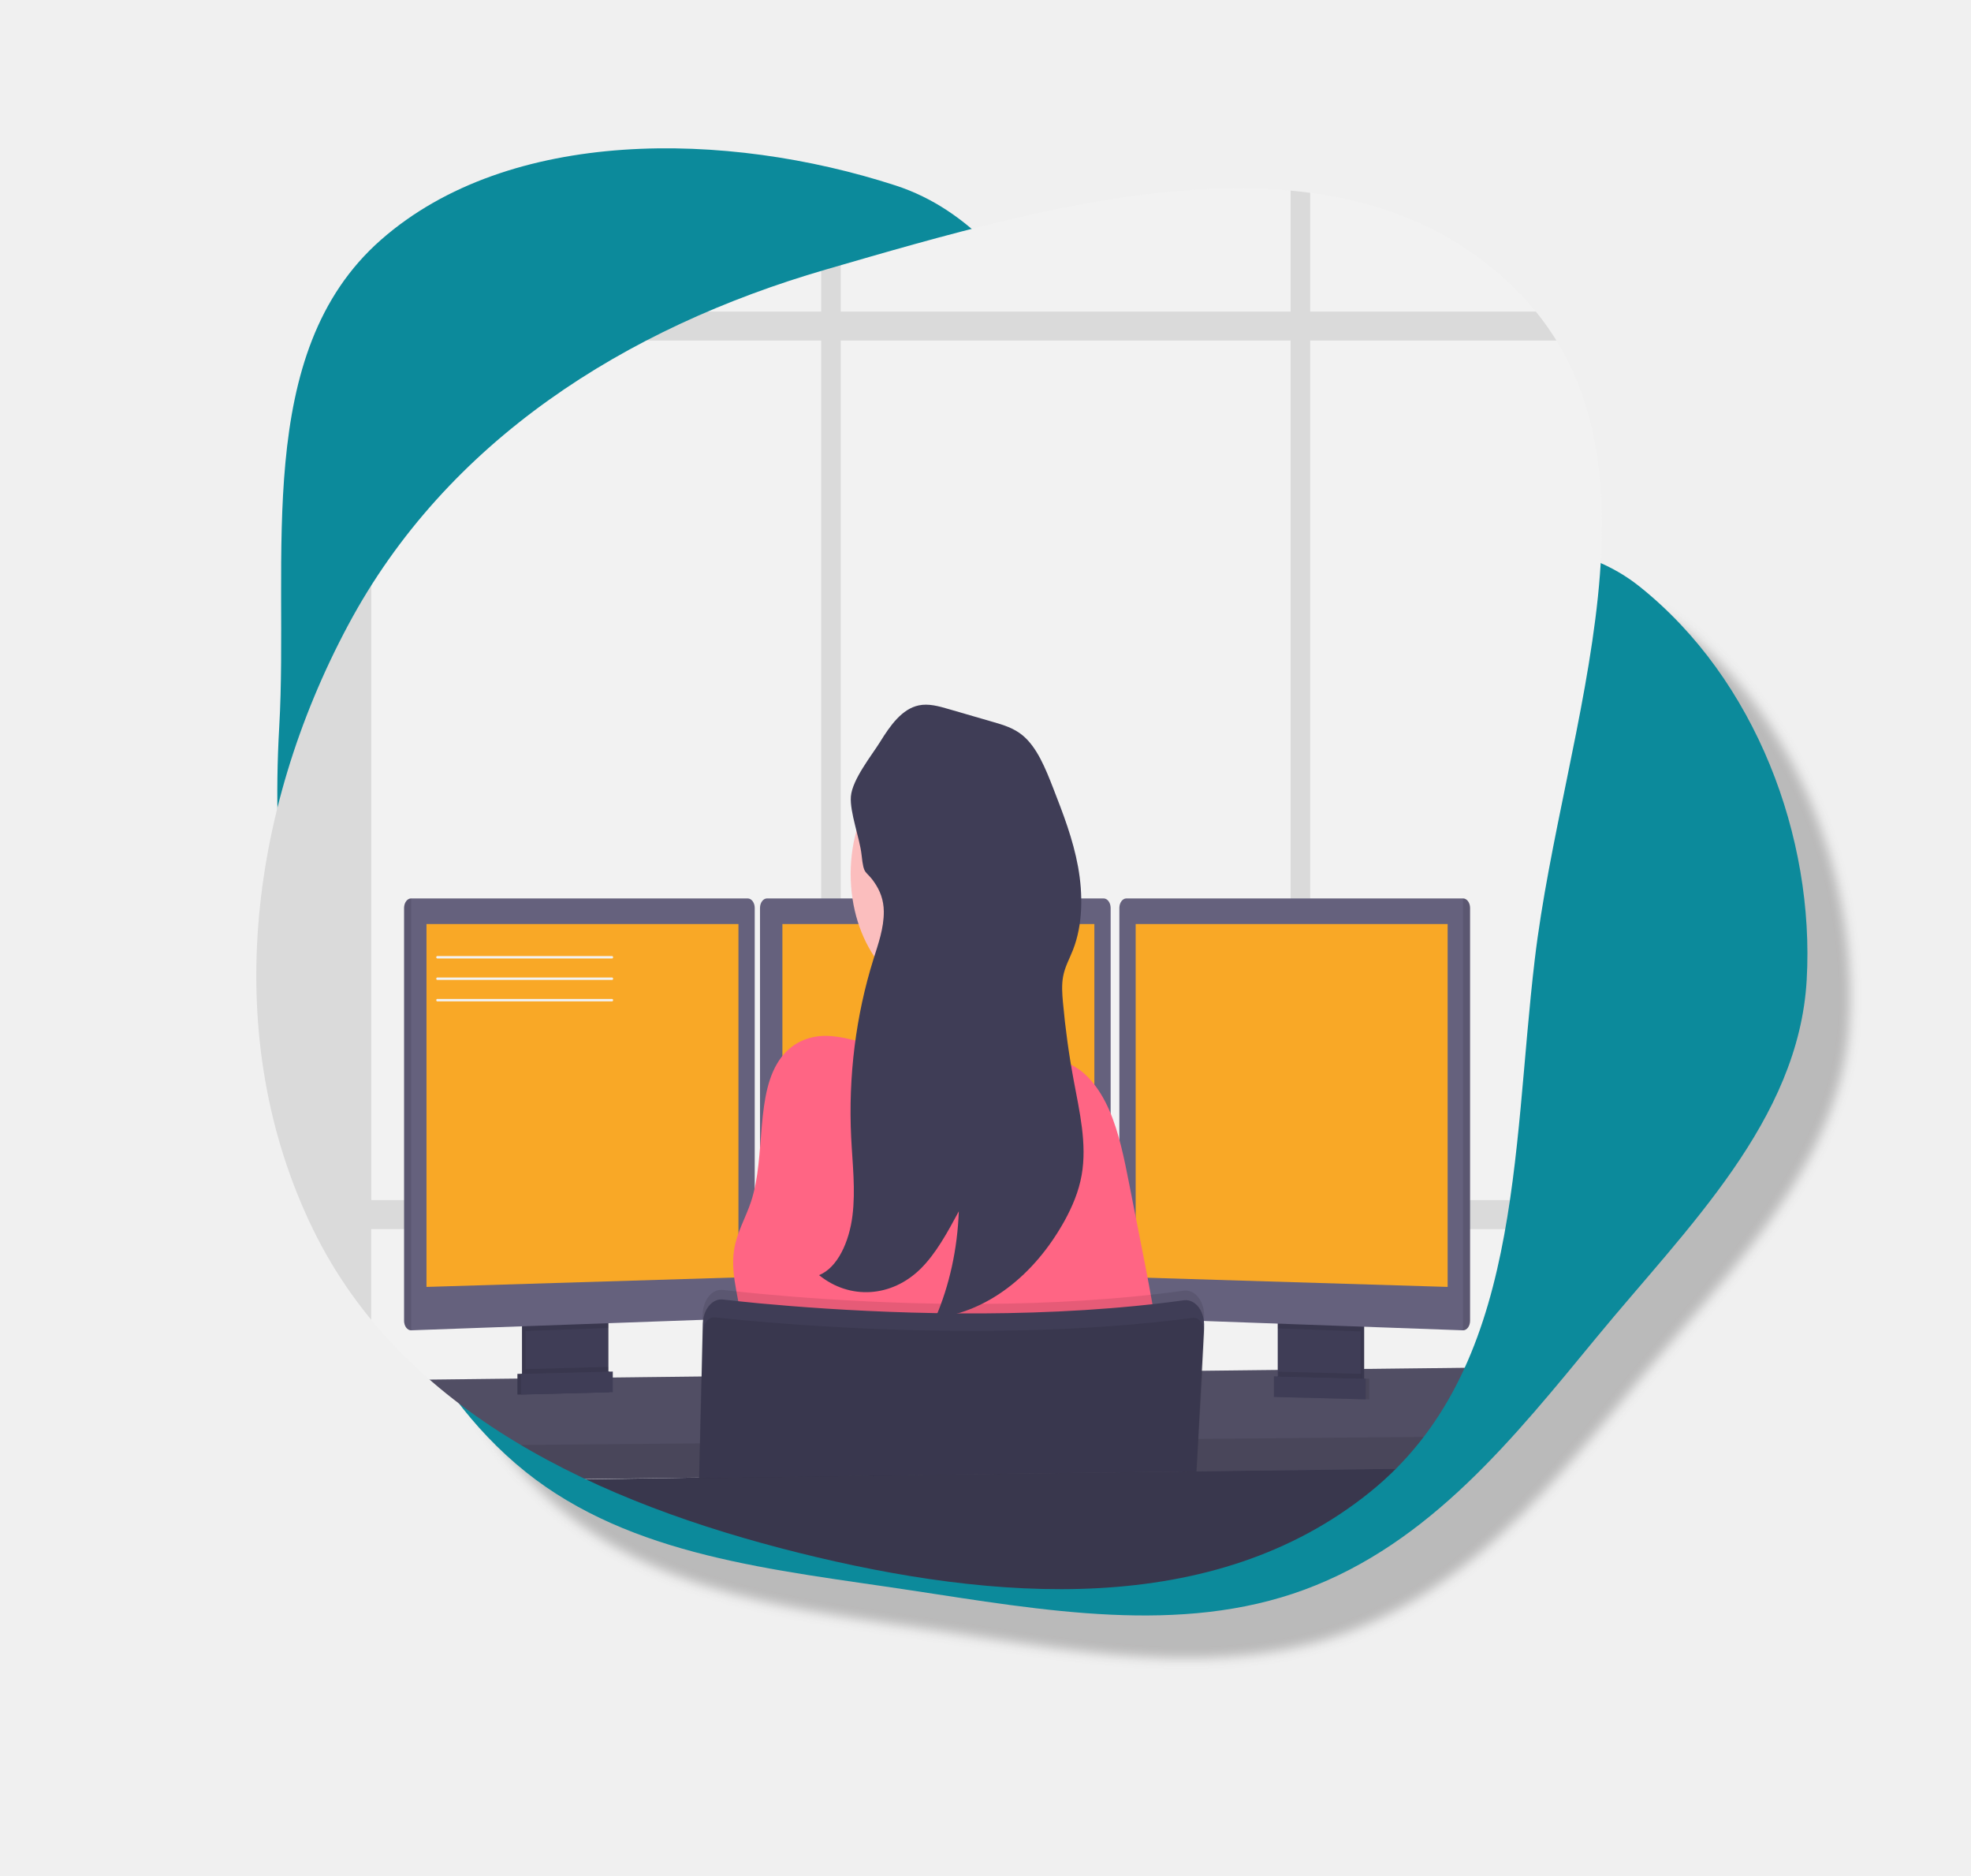
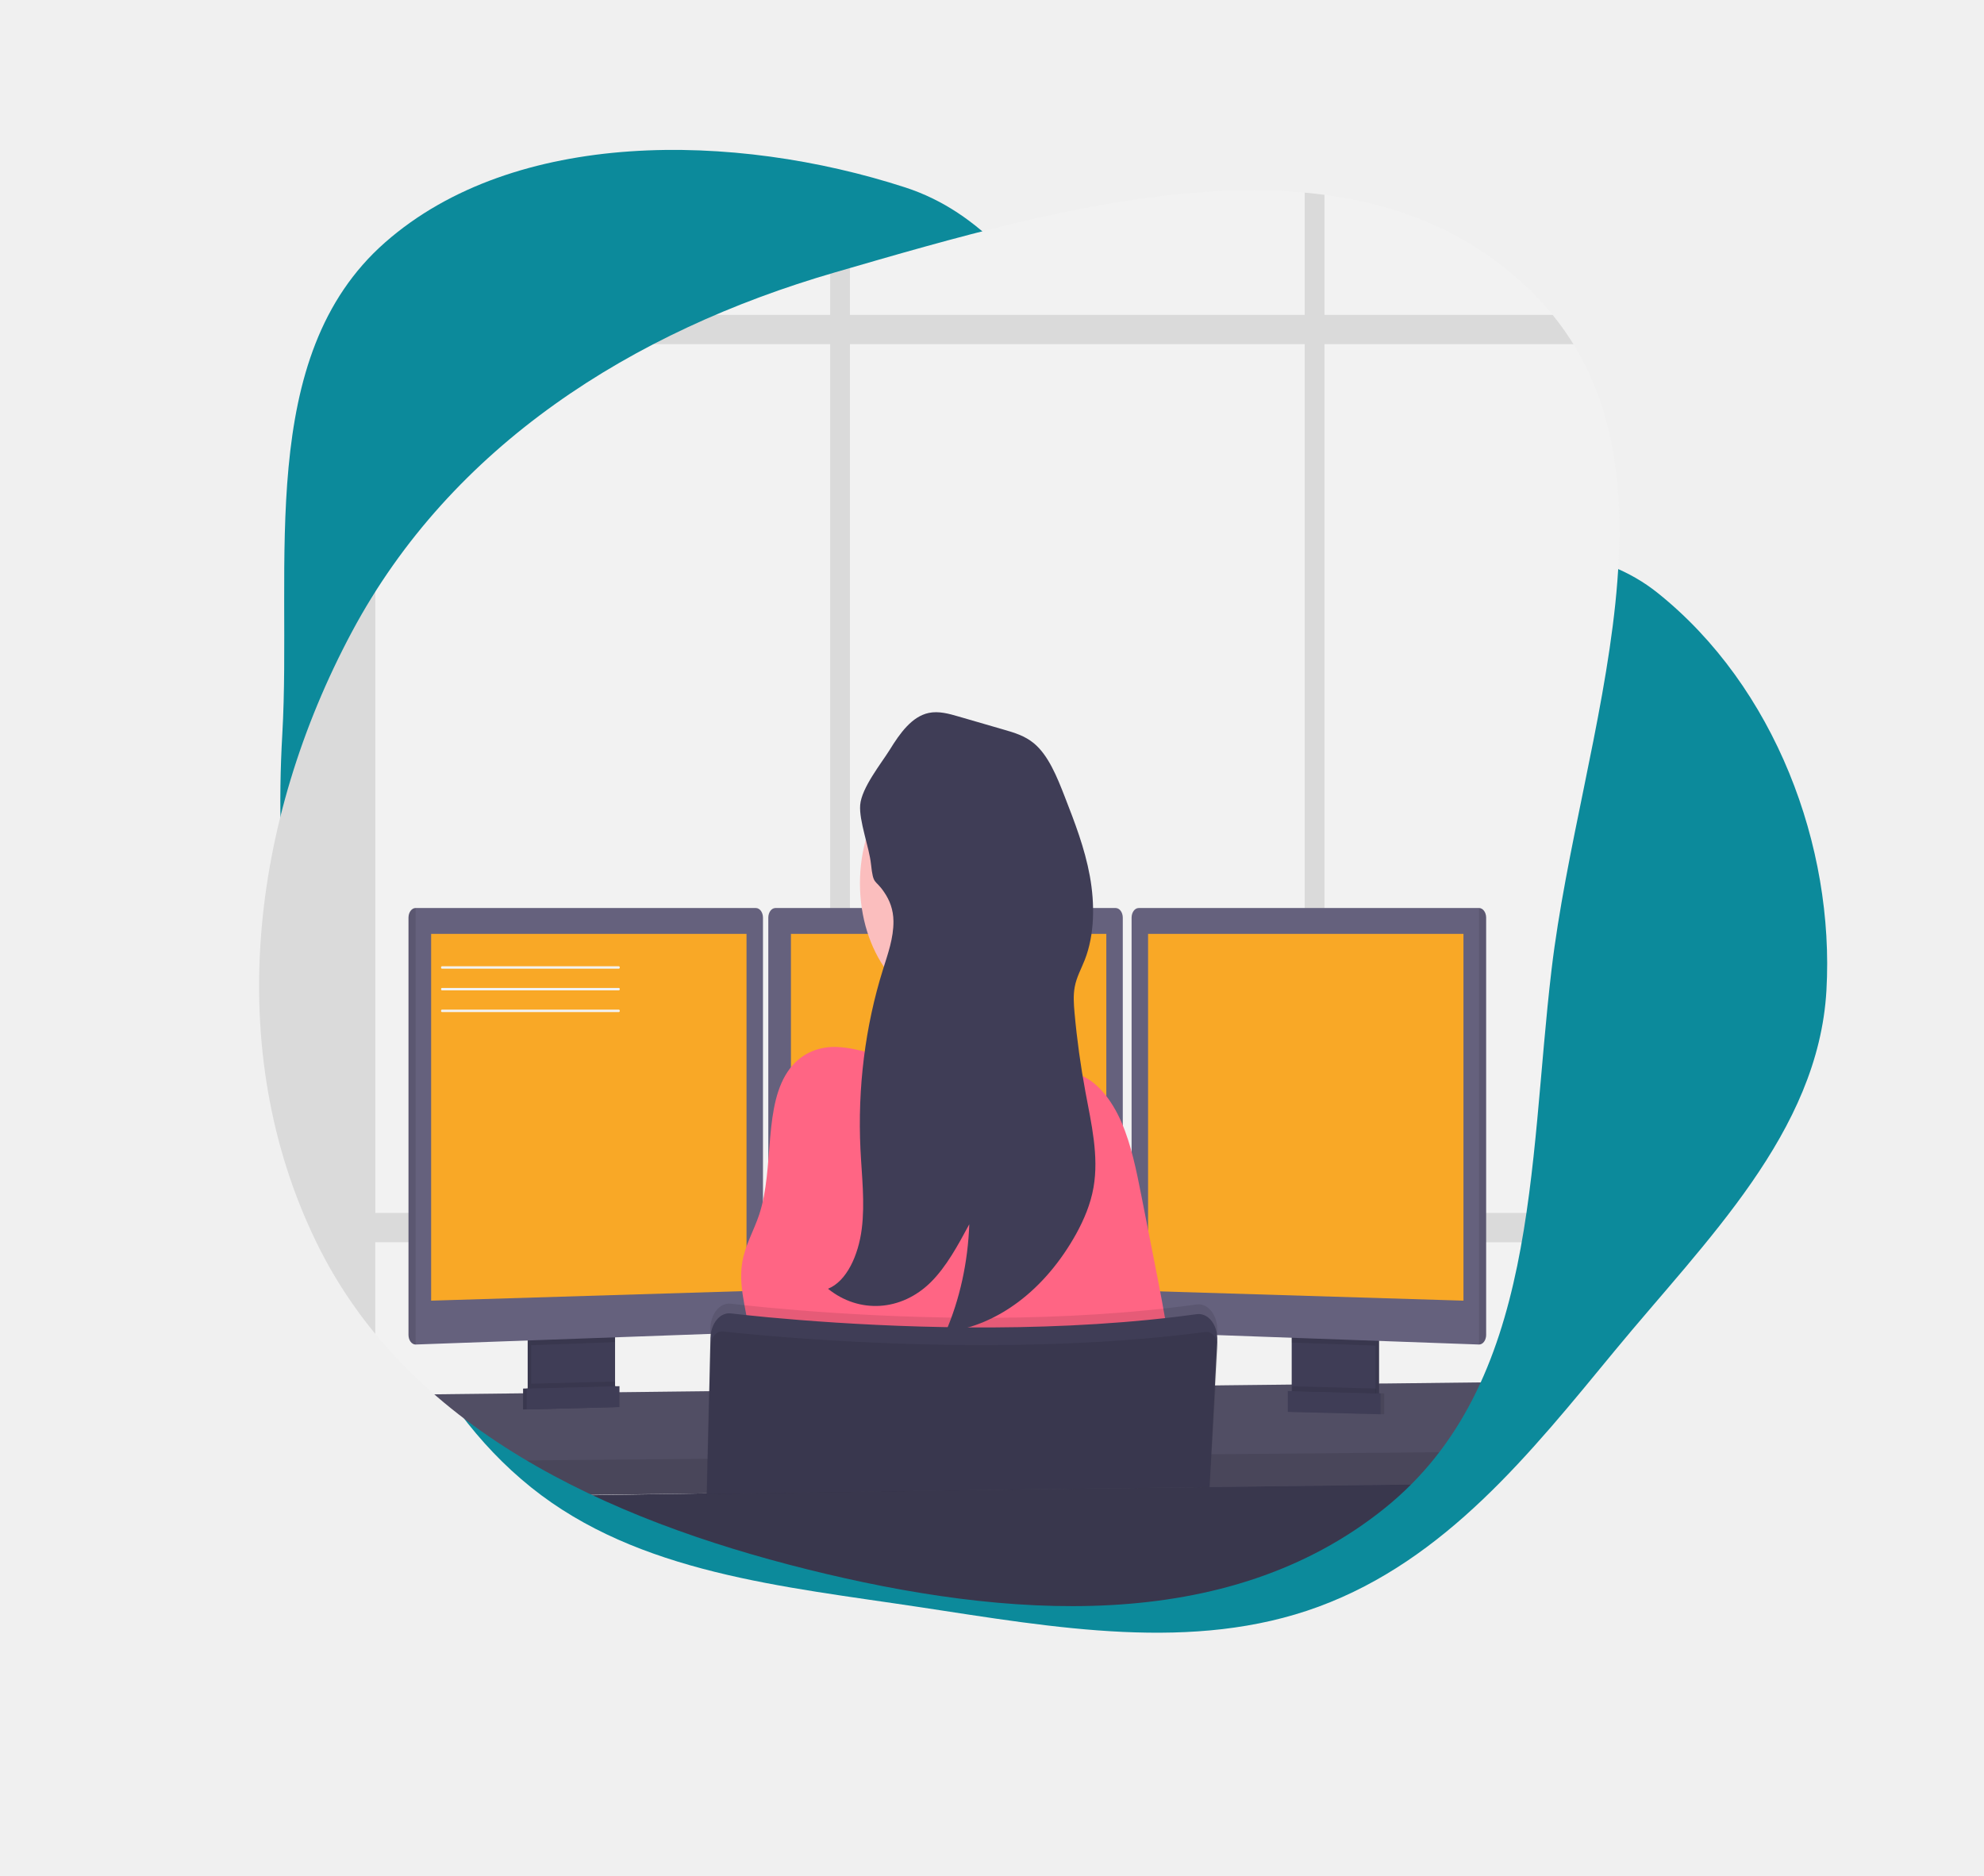
- <svg xmlns="http://www.w3.org/2000/svg" width="700" height="666" viewBox="0 0 700 666" fill="none">
-   <g filter="url(#filter0_d)">
-     <path fill-rule="evenodd" clip-rule="evenodd" d="M99.167 258.136C102.626 197.963 89.545 125.363 135.306 85.153C180.872 45.114 258.039 46.386 318.008 65.841C371.908 83.327 384.671 155.371 434.455 182.201C479.381 206.413 542.691 176.582 582.336 208.295C623.613 241.314 644.516 297.339 641.646 347.941C638.814 397.863 599.156 435.855 567.23 474.606C537.707 510.441 507.924 547.969 463.263 564.456C419.264 580.698 370.555 571.811 323.302 564.653C275.241 557.372 224.258 552.799 186.583 522.545C148.365 491.855 132.218 444.451 117.253 399.189C101.938 352.863 96.407 306.161 99.167 258.136Z" fill="#0C8A9B" />
-   </g>
+ <svg xmlns="http://www.w3.org/2000/svg" width="697" height="659" viewBox="0 0 697 659" fill="none">
+   <path fill-rule="evenodd" clip-rule="evenodd" d="M99.167 258.136C102.626 197.963 89.545 125.363 135.306 85.153C180.872 45.114 258.039 46.386 318.008 65.841C371.908 83.327 384.671 155.371 434.455 182.201C479.381 206.413 542.691 176.582 582.336 208.295C623.613 241.314 644.516 297.339 641.646 347.941C638.814 397.863 599.156 435.855 567.23 474.606C537.707 510.441 507.924 547.969 463.263 564.456C419.264 580.698 370.555 571.811 323.302 564.653C275.241 557.372 224.258 552.799 186.583 522.545C148.365 491.855 132.218 444.451 117.253 399.189C101.938 352.863 96.407 306.161 99.167 258.136Z" fill="#0C8A9B" />
  <mask id="mask0" mask-type="alpha" maskUnits="userSpaceOnUse" x="13" y="0" width="684" height="659">
    <path fill-rule="evenodd" clip-rule="evenodd" d="M111.108 436.371C78.183 368.633 88.122 288.395 123.634 221.977C158.599 156.583 222.033 116.387 293.25 95.719C375.522 71.843 476.034 42.157 537.446 101.885C597.501 160.293 554.97 257.453 545.077 340.641C536.876 409.593 540.608 486.206 486.555 529.795C430.876 574.694 353.155 568.65 283.745 551.378C213.15 533.812 142.91 501.799 111.108 436.371Z" fill="#EBF9F9" />
  </mask>
  <g mask="url(#mask0)">
    <rect x="-13.742" y="470.16" width="598" height="108" transform="rotate(3.78464 -13.7421 470.16)" fill="#39374D" />
    <g clip-path="url(#clip0)">
      <path d="M630.181 416.901C629.457 419.277 628.735 421.621 628.015 423.933C626.892 427.525 625.783 431.048 624.688 434.501C624.201 436.031 623.714 437.532 623.24 439.034C617.872 455.731 612.859 470.499 608.602 482.643C604.739 493.648 599.003 502.868 591.995 509.339C584.987 515.809 576.965 519.291 568.769 519.421L474.104 520.989H473.106L464.991 521.122L458.049 521.236L436.763 521.587H435.901L425.065 521.768H424.734L357.941 522.87L298.32 523.821L291.385 523.935L248.313 524.647H248.263L220.328 525.103H220.029L131.7 526.557L105.276 526.995C103.026 527.034 100.777 526.862 98.54 526.481C97.779 526.348 97.017 526.196 96.262 526.016C83.938 523.12 72.638 513.883 64.245 499.844C52.878 480.809 44.607 458.601 39.051 434.501C38.248 431.023 37.499 427.5 36.804 423.933C17.571 324.958 41.017 197.265 83.216 111.813C84.984 108.24 86.782 104.755 88.609 101.359L88.653 101.283C101.63 77.031 116.181 56.771 131.681 42.364C159.147 16.791 189.579 9.588 219.511 31.055C244.836 49.225 268.482 57.769 291.404 60.087C293.72 60.316 296.035 60.487 298.339 60.591C350.918 63.109 400.195 34.267 458.062 15.651C460.365 14.91 462.675 14.178 465.003 13.484C506.284 0.978 552.077 -5.617 606.535 8.248C612.193 9.655 617.776 11.688 623.24 14.33C625.641 15.508 627.955 16.775 630.181 18.131C656.174 34.23 670.351 63.974 676.375 101.245C676.945 104.705 677.438 108.224 677.854 111.803C688.535 201.456 657.254 328.626 630.181 416.901Z" fill="#F2F2F2" />
      <path opacity="0.1" d="M340.506 426.12C340.254 429.595 339.864 433.046 339.338 436.452H397.85V426.12H340.506ZM291.642 484.483L298.579 484.4V458.874C296.2 458.716 293.883 458.558 291.642 458.391V484.483ZM146.192 426.12V436.452H270.148V426.12H146.192ZM676.784 110.634H630.574V29.338C628.347 27.994 626.032 26.755 623.63 25.621V110.634H465.304V24.757C462.975 25.435 460.665 26.151 458.36 26.875V110.634H298.579V70.818C296.275 70.715 293.958 70.548 291.642 70.325V110.634H131.861V53.023C116.355 67.11 101.799 86.921 88.817 110.634H88.773V110.709C86.941 114.054 85.143 117.461 83.377 120.93H88.773V426.12H36.943C37.634 429.607 38.383 433.052 39.191 436.452H88.767V523.445C91.261 524.58 93.807 525.447 96.385 526.038C97.141 526.214 97.903 526.363 98.664 526.493C100.901 526.865 103.152 527.033 105.402 526.995L131.836 526.567V436.434H291.642V523.975L298.579 523.863V436.452H458.36V521.345L465.304 521.234V436.452H623.599V440.885C624.074 439.417 624.561 437.948 625.048 436.452C626.143 433.076 627.252 429.632 628.376 426.12C629.096 423.865 629.819 421.573 630.543 419.243V120.967H678.264C677.844 117.442 677.351 113.998 676.784 110.634ZM131.861 426.12V120.93H291.642V426.12H131.861ZM298.592 426.12V120.93H458.36V426.12H298.592ZM623.611 426.12H465.304V120.93H623.599L623.611 426.12Z" fill="black" />
      <path d="M568.747 509.634V520.636L473.918 521.821L472.907 521.846L436.865 522.295L436.003 522.312L425.049 522.438H424.724L357.946 523.276L248.329 524.656H248.236L220.365 525.011L220.065 525.02L96.222 526.56V513.865L125.341 490.169L183.767 489.509L185.016 489.5L185.428 489.492L186.676 489.466L214.728 489.153L215.983 489.145L216.382 489.136L217.631 489.128L226.625 489.026L226.863 489.018L249.053 488.764H249.234L422.389 486.783L426.628 486.741H427.052L430.286 486.699L453.787 486.436L455.035 486.411L456.19 486.394H456.79L464.099 486.318L465.547 486.293L467.488 486.276L473.575 486.199L483.231 486.089L484.479 486.072L486.652 486.056H487.057L533.692 485.514L568.747 509.634Z" fill="#65617D" />
      <path opacity="0.2" d="M568.747 509.634V520.636L473.918 521.821L472.907 521.846L436.865 522.295L436.003 522.312L425.049 522.438H424.724L357.946 523.276L248.329 524.656H248.236L220.365 525.011L220.065 525.02L96.222 526.56V513.865L125.341 490.169L183.767 489.509L185.016 489.5L185.428 489.492L186.676 489.466L214.728 489.153L215.983 489.145L216.382 489.136L217.631 489.128L226.625 489.026L226.863 489.018L249.053 488.764H249.234L422.389 486.783L426.628 486.741H427.052L430.286 486.699L453.787 486.436L455.035 486.411L456.19 486.394H456.79L464.099 486.318L465.547 486.293L467.488 486.276L473.575 486.199L483.231 486.089L484.479 486.072L486.652 486.056H487.057L533.692 485.514L568.747 509.634Z" fill="black" />
      <path d="M214.828 467.327V488.053C214.828 489.034 214.623 489.996 214.236 490.826C213.85 491.656 213.297 492.32 212.643 492.741C212.156 493.061 211.624 493.235 211.083 493.249L189.298 493.875C188.716 493.894 188.139 493.729 187.612 493.393C186.947 492.979 186.383 492.315 185.988 491.479C185.593 490.644 185.383 489.672 185.384 488.679V467.327H214.828Z" fill="#3F3D56" />
      <path opacity="0.1" d="M214.828 467.327V488.053C214.828 489.034 214.623 489.996 214.236 490.826C213.85 491.656 213.297 492.32 212.643 492.741C212.156 493.061 211.624 493.235 211.083 493.249L189.298 493.875C188.716 493.894 188.139 493.729 187.612 493.393C186.947 492.979 186.383 492.315 185.988 491.479C185.593 490.644 185.383 489.672 185.384 488.679V467.327H214.828Z" fill="black" />
      <path d="M216.076 467.327V488.053C216.077 489.034 215.872 489.996 215.485 490.826C215.098 491.656 214.546 492.32 213.892 492.741C213.405 493.061 212.872 493.235 212.331 493.249L190.546 493.875C189.964 493.894 189.387 493.729 188.861 493.393C188.195 492.979 187.631 492.315 187.236 491.479C186.841 490.644 186.632 489.672 186.632 488.679V467.327H216.076Z" fill="#3F3D56" />
      <path d="M484.479 467.318H455.036V493.977H484.479V467.318Z" fill="#3F3D56" />
      <path opacity="0.1" d="M484.479 467.318H455.036V493.977H484.479V467.318Z" fill="black" />
      <path d="M483.231 467.318H453.787V493.977H483.231V467.318Z" fill="#3F3D56" />
      <path opacity="0.1" d="M216.07 467.318V471.524L186.626 472.591V467.318H216.07Z" fill="black" />
      <path d="M268.042 322.354V464.703C268.034 465.572 267.78 466.404 267.333 467.026C266.886 467.648 266.279 468.013 265.638 468.046L146.009 472.362H145.978C145.326 472.351 144.704 471.995 144.243 471.371C143.783 470.746 143.52 469.902 143.512 469.019V322.354C143.52 321.47 143.783 320.626 144.243 320.002C144.704 319.377 145.326 319.022 145.978 319.011H265.576C266.227 319.022 266.85 319.377 267.311 320.002C267.771 320.626 268.034 321.47 268.042 322.354Z" fill="#65617D" />
      <path opacity="0.1" d="M146.009 319.011V472.362H145.978C145.326 472.351 144.704 471.995 144.243 471.371C143.783 470.746 143.52 469.902 143.512 469.019V322.354C143.52 321.47 143.783 320.626 144.243 320.002C144.704 319.377 145.326 319.022 145.978 319.011H146.009Z" fill="black" />
      <path d="M151.465 328.1H262.261V453.566L151.465 456.951V328.1Z" fill="#F9A826" />
      <path opacity="0.1" d="M483.231 467.318V472.743L453.787 471.677V467.318H483.231Z" fill="black" />
      <path d="M522.094 322.354V469.019C522.086 469.91 521.819 470.76 521.352 471.386C520.885 472.011 520.254 472.362 519.597 472.362L399.943 468.046C399.302 468.013 398.696 467.648 398.248 467.026C397.801 466.404 397.547 465.572 397.54 464.703V322.354C397.548 321.47 397.81 320.626 398.271 320.002C398.731 319.377 399.354 319.022 400.005 319.011H519.604C520.259 319.013 520.888 319.365 521.354 319.99C521.82 320.616 522.086 321.465 522.094 322.354Z" fill="#65617D" />
      <path opacity="0.1" d="M522.094 322.354V469.019C522.086 469.91 521.819 470.76 521.352 471.386C520.885 472.011 520.254 472.362 519.597 472.362V319.011C520.254 319.011 520.885 319.361 521.352 319.987C521.819 320.613 522.086 321.463 522.094 322.354Z" fill="black" />
      <path d="M514.129 328.1H403.332V453.566L514.129 456.951V328.1Z" fill="#F9A826" />
      <path d="M394.444 322.354V464.703C394.436 465.572 394.182 466.404 393.735 467.026C393.288 467.648 392.681 468.013 392.041 468.046L272.411 472.362C271.754 472.362 271.124 472.011 270.657 471.386C270.189 470.76 269.923 469.91 269.914 469.019V322.354C269.922 321.47 270.185 320.626 270.645 320.002C271.106 319.377 271.729 319.022 272.38 319.011H391.978C392.629 319.022 393.252 319.377 393.713 320.002C394.173 320.626 394.436 321.47 394.444 322.354Z" fill="#65617D" />
      <path d="M277.867 328.1H388.664V453.566L277.867 456.951V328.1Z" fill="#F9A826" />
      <path opacity="0.1" d="M568.747 509.634V520.636L473.918 521.821L472.907 521.846L436.865 522.295L436.003 522.312L425.049 522.438H424.724L357.946 523.276L248.329 524.656H248.236L220.365 525.011L220.065 525.02L96.222 526.56V513.865L222.631 512.74H222.93L248.516 512.503H248.635L425.336 510.92H425.517L425.623 510.912H425.916L428.906 510.886H429.818L476.315 510.463L479.061 510.446L479.673 510.438L568.747 509.634Z" fill="black" />
      <path d="M334.151 353.769C351.847 353.769 366.192 334.319 366.192 310.328C366.192 286.336 351.847 266.886 334.151 266.886C316.456 266.886 302.111 286.336 302.111 310.328C302.111 334.319 316.456 353.769 334.151 353.769Z" fill="#FBBEBE" />
      <path d="M366.198 377.195C366.198 377.195 304.09 387.35 310.02 377.195C312.167 373.522 312.76 362.638 312.641 350.24C312.604 346.473 312.504 342.572 312.36 338.687C311.674 320.069 310.02 301.873 310.02 301.873C310.02 301.873 364.326 267.174 358.084 294.679C355.587 305.791 356.404 321.397 358.302 336.047C358.858 340.321 359.501 344.51 360.175 348.488C361.82 358.19 363.83 367.771 366.198 377.195Z" fill="#FBBEBE" />
      <path d="M345.93 373.75C353.115 371.947 360.724 368.672 367.484 372.447C369.263 373.437 370.899 374.884 372.721 375.714C374.544 376.543 376.541 376.746 378.439 377.33C385.105 379.378 390.511 386.259 393.982 394.256C397.452 402.254 399.25 411.301 401.01 420.255L405.317 442.115C409.063 461.115 412.808 480.275 413.675 499.918C361.533 503.965 309.272 504.368 257.099 501.128C260.495 492.377 263.966 483.093 263.678 473.2C263.391 463.307 259.19 453.549 260.707 443.799C261.675 437.587 264.808 432.467 266.725 426.687C272.186 410.167 267.935 387.934 277.536 375.358C281.855 369.705 288.147 367.564 294.158 367.834C301.824 368.181 309.67 371.423 317.254 373.005C326.967 375.003 336.143 376.187 345.93 373.75Z" fill="#FF6584" />
      <path opacity="0.1" d="M427.639 467.834L427.577 469.045V469.129L427.471 471.076L426.64 486.741L425.635 505.614L425.348 510.929L424.724 522.303V522.447L357.934 523.293L248.329 524.901V525.612H248.242V524.901V524.664L248.523 512.511L249.059 488.764L249.521 468.63L249.565 466.624C249.592 465.414 249.801 464.223 250.179 463.126C250.557 462.028 251.096 461.047 251.764 460.241C252.431 459.436 253.212 458.823 254.06 458.441C254.907 458.058 255.803 457.914 256.694 458.017C259.64 458.356 263.466 458.77 268.042 459.211L269.914 459.397C296.337 461.885 345.169 465.101 394.444 461.089C395.48 461.013 396.522 460.929 397.565 460.827C405.205 460.175 412.839 459.337 420.398 458.288C421.354 458.152 422.32 458.302 423.228 458.727C424.136 459.152 424.965 459.842 425.655 460.748C426.345 461.655 426.881 462.755 427.224 463.972C427.566 465.189 427.708 466.493 427.639 467.792V467.834Z" fill="black" />
      <path d="M248.31 525.612V524.901L357.934 523.285L424.724 522.438H424.911V522.295L425.535 510.92L425.804 505.842L426.828 486.707L427.633 471.558V471.186C427.67 470.488 427.647 469.786 427.564 469.095C427.568 469.067 427.568 469.039 427.564 469.011C427.393 467.583 426.964 466.234 426.316 465.084C425.628 463.889 424.728 462.951 423.699 462.359C422.67 461.766 421.547 461.539 420.436 461.699C412.877 462.748 405.242 463.586 397.602 464.238C396.56 464.339 395.517 464.424 394.481 464.5C345.206 468.469 296.374 465.253 269.952 462.807L268.079 462.621C263.504 462.181 259.677 461.775 256.731 461.428C255.11 461.242 253.496 461.878 252.201 463.211C250.905 464.544 250.019 466.481 249.715 468.647C249.652 469.105 249.614 469.569 249.603 470.035L249.178 488.789L248.598 512.545L248.323 524.698V524.935V525.646L248.31 525.612Z" fill="#3F3D56" />
      <path opacity="0.1" d="M427.826 473.767L427.059 486.741L425.916 506.079L425.629 510.92L425.005 521.761L424.967 522.303V522.447L424.874 523.699L424.942 522.447H424.761L357.971 523.293L248.329 524.901V524.664L248.635 512.511L249.259 488.764L249.659 472.98C249.678 472.082 249.863 471.205 250.197 470.429C250.531 469.653 251.002 469.003 251.569 468.537C252.276 467.949 253.102 467.683 253.928 467.775C255.239 467.919 256.85 468.088 258.728 468.274C261.781 468.579 265.545 468.935 269.927 469.307C278.041 470.001 288.222 470.746 299.889 471.355C332.348 473.048 376.167 473.615 417.789 468.672C419.662 468.452 421.597 468.207 423.488 467.961C424.237 467.86 424.991 468.054 425.66 468.52C425.85 468.648 426.03 468.801 426.197 468.977C426.741 469.511 427.171 470.229 427.446 471.059C427.509 471.224 427.561 471.397 427.602 471.575C427.789 472.276 427.866 473.023 427.826 473.767Z" fill="black" />
      <path opacity="0.1" d="M216.076 485.353V488.053C216.077 489.034 215.872 489.996 215.485 490.826C215.098 491.656 214.546 492.32 213.892 492.741L188.861 493.393C188.195 492.979 187.631 492.315 187.236 491.479C186.841 490.644 186.632 489.672 186.632 488.679V486.14L216.076 485.353Z" fill="black" />
      <path d="M216.382 494.332L183.767 495.179V487.841L216.382 486.995V494.332Z" fill="#3F3D56" />
      <path opacity="0.1" d="M216.382 494.332L183.767 495.179V487.841L216.382 486.995V494.332Z" fill="black" />
      <path d="M217.631 494.332L185.016 495.179V487.841L217.631 486.995V494.332Z" fill="#3F3D56" />
      <path opacity="0.1" d="M453.974 487.046V489.745C453.974 490.727 454.179 491.689 454.566 492.519C454.953 493.349 455.505 494.013 456.159 494.434L481.19 495.086C481.855 494.672 482.419 494.008 482.814 493.172C483.209 492.336 483.419 491.364 483.418 490.372V487.833L453.974 487.046Z" fill="black" />
      <path opacity="0.1" d="M453.662 496.025L486.277 496.871V489.534L453.662 488.688V496.025Z" fill="black" />
      <path d="M452.414 496.025L485.029 496.871V489.534L452.414 488.688V496.025Z" fill="#3F3D56" />
      <path d="M313.883 323.64C313.933 329.564 311.911 335.15 310.194 340.625C303.944 360.571 301.238 382.229 302.292 403.853C302.748 413.163 303.902 422.472 302.748 431.697C301.593 440.922 297.486 450.121 290.888 452.77C301.83 461.614 316.642 460.683 326.942 450.519C332.429 445.102 336.517 437.545 340.518 430.114C340.043 443.462 337.193 456.456 332.21 467.987C341.216 466.906 349.955 463.272 357.859 457.321C365.763 451.37 372.658 443.234 378.096 433.44C380.786 428.523 383.127 423.124 384.163 417.166C386.092 406.164 383.402 394.73 381.348 383.736C379.632 374.546 378.345 365.218 377.496 355.808C377.228 352.795 377.01 349.698 377.559 346.753C378.183 343.308 379.85 340.397 381.079 337.257C384.575 328.337 384.656 317.538 382.865 307.738C381.073 297.938 377.565 288.899 374.088 279.97C371.304 272.811 368.283 265.321 363.19 261.115C360.006 258.491 356.323 257.399 352.653 256.341L336.817 251.746C333.353 250.739 329.788 249.732 326.286 250.468C320.375 251.72 316.212 257.509 312.554 263.45C309.689 268.071 302.685 276.746 302.192 282.797C301.743 288.374 305.376 297.717 305.993 303.599C306.805 311.216 307.379 308.677 310.55 313.349C312.554 316.243 313.846 319.586 313.883 323.64Z" fill="#3F3D56" />
      <path d="M217.425 340.321H155.254C155.171 340.321 155.091 340.276 155.033 340.197C154.974 340.117 154.941 340.01 154.941 339.898C154.941 339.785 154.974 339.678 155.033 339.598C155.091 339.519 155.171 339.474 155.254 339.474H217.425C217.507 339.474 217.587 339.519 217.645 339.598C217.704 339.678 217.737 339.785 217.737 339.898C217.737 340.01 217.704 340.117 217.645 340.197C217.587 340.276 217.507 340.321 217.425 340.321Z" fill="#F2F2F2" />
      <path d="M217.425 347.938H155.254C155.171 347.938 155.091 347.893 155.033 347.814C154.974 347.734 154.941 347.627 154.941 347.514C154.941 347.402 154.974 347.295 155.033 347.215C155.091 347.136 155.171 347.091 155.254 347.091H217.425C217.507 347.091 217.587 347.136 217.645 347.215C217.704 347.295 217.737 347.402 217.737 347.514C217.737 347.627 217.704 347.734 217.645 347.814C217.587 347.893 217.507 347.938 217.425 347.938Z" fill="#F2F2F2" />
      <path d="M217.425 355.554H155.254C155.171 355.554 155.091 355.51 155.033 355.43C154.974 355.351 154.941 355.243 154.941 355.131C154.941 355.019 154.974 354.911 155.033 354.832C155.091 354.753 155.171 354.708 155.254 354.708H217.425C217.507 354.708 217.587 354.753 217.645 354.832C217.704 354.911 217.737 355.019 217.737 355.131C217.737 355.243 217.704 355.351 217.645 355.43C217.587 355.51 217.507 355.554 217.425 355.554Z" fill="#F2F2F2" />
    </g>
  </g>
  <defs>
-     <filter id="filter0_d" x="0" y="11.616" width="715.132" height="654.016" filterUnits="userSpaceOnUse" color-interpolation-filters="sRGB">
-       <feFlood flood-opacity="0" result="BackgroundImageFix" />
-       <feColorMatrix in="SourceAlpha" type="matrix" values="0 0 0 0 0 0 0 0 0 0 0 0 0 0 0 0 0 0 127 0" />
-       <feOffset dx="15" dy="15" />
-       <feGaussianBlur stdDeviation="2" />
-       <feColorMatrix type="matrix" values="0 0 0 0 0.235 0 0 0 0 0.231 0 0 0 0 0.231 0 0 0 0.3 0" />
-       <feBlend mode="normal" in2="BackgroundImageFix" result="effect1_dropShadow" />
-       <feBlend mode="normal" in="SourceGraphic" in2="effect1_dropShadow" result="shape" />
-     </filter>
    <clipPath id="clip0">
      <rect width="650" height="469" fill="white" transform="translate(30 58)" />
    </clipPath>
  </defs>
</svg>
